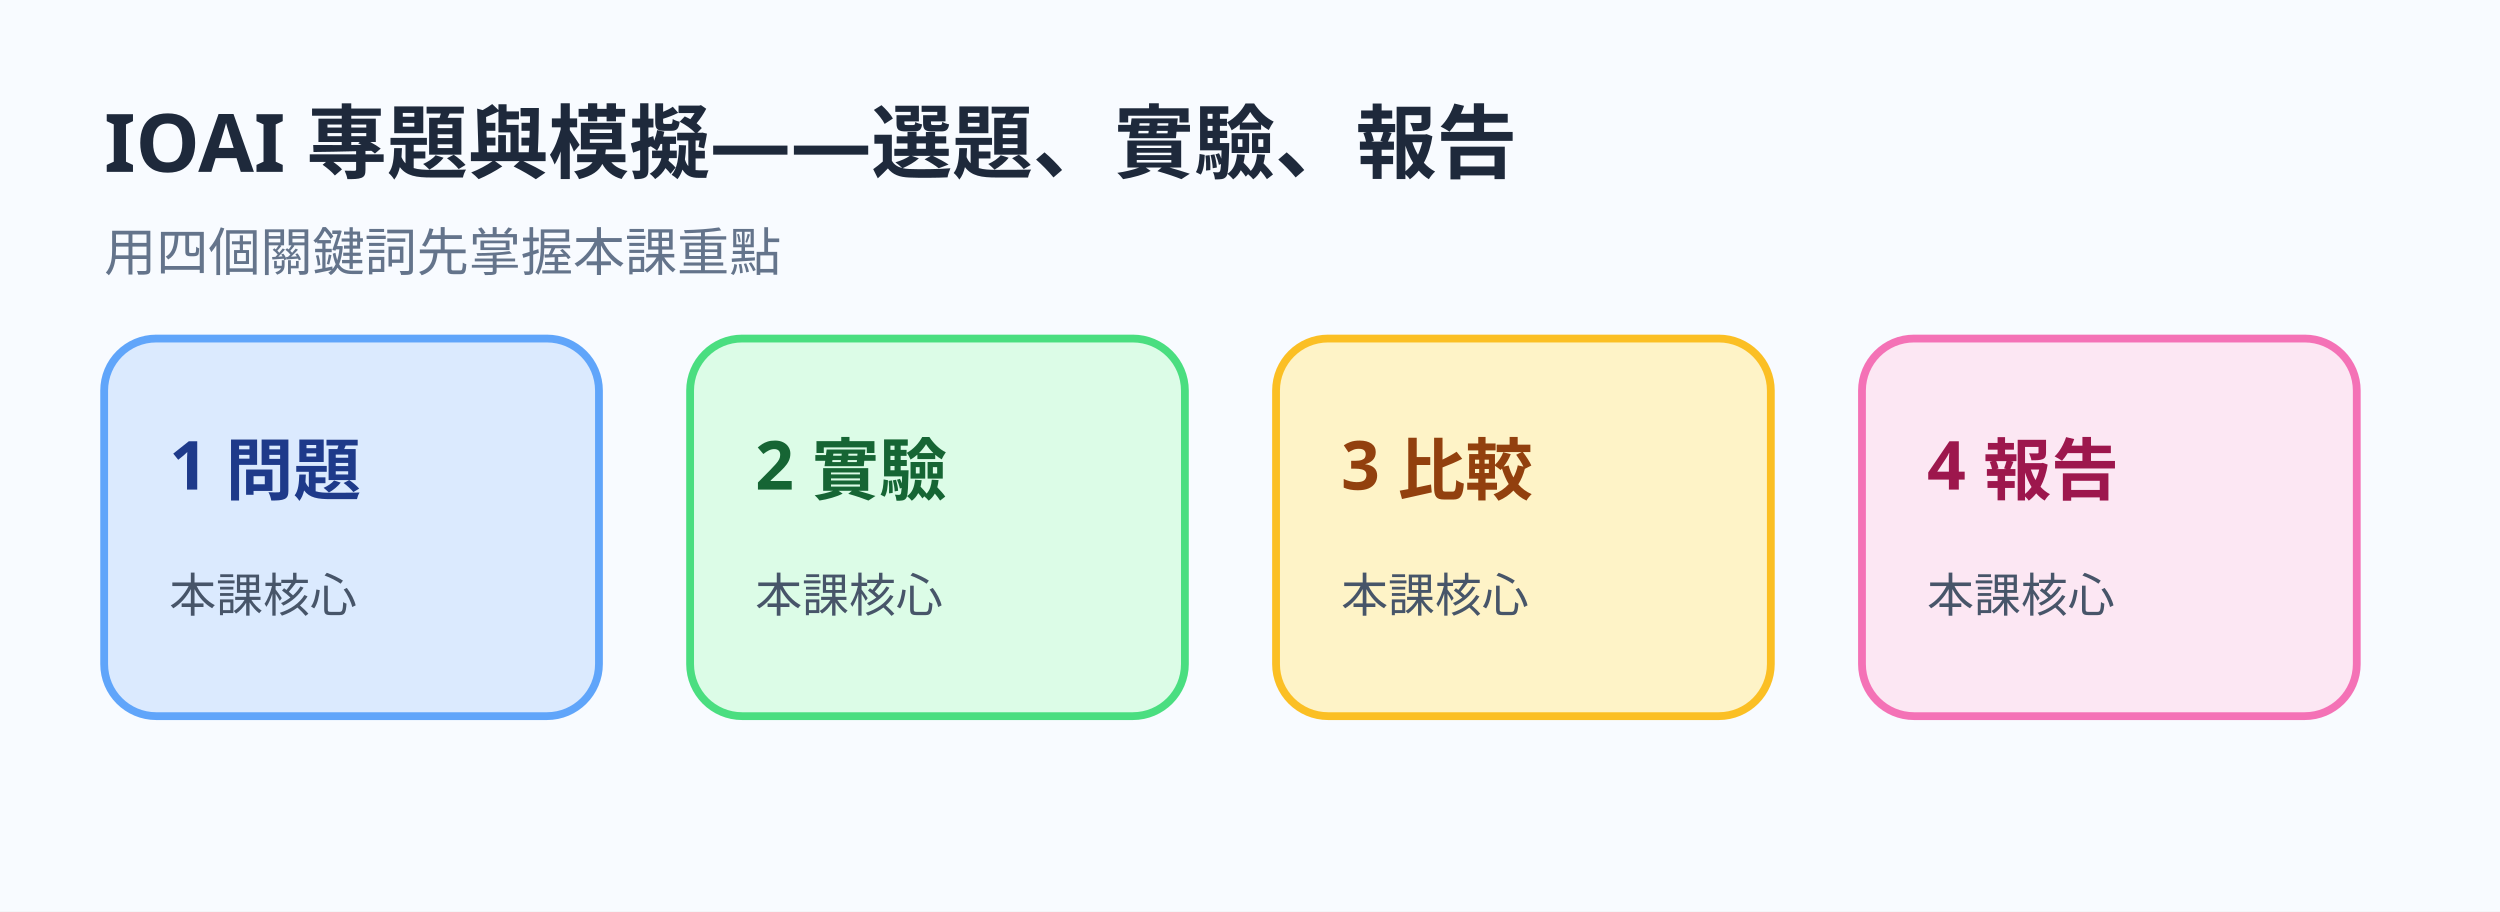
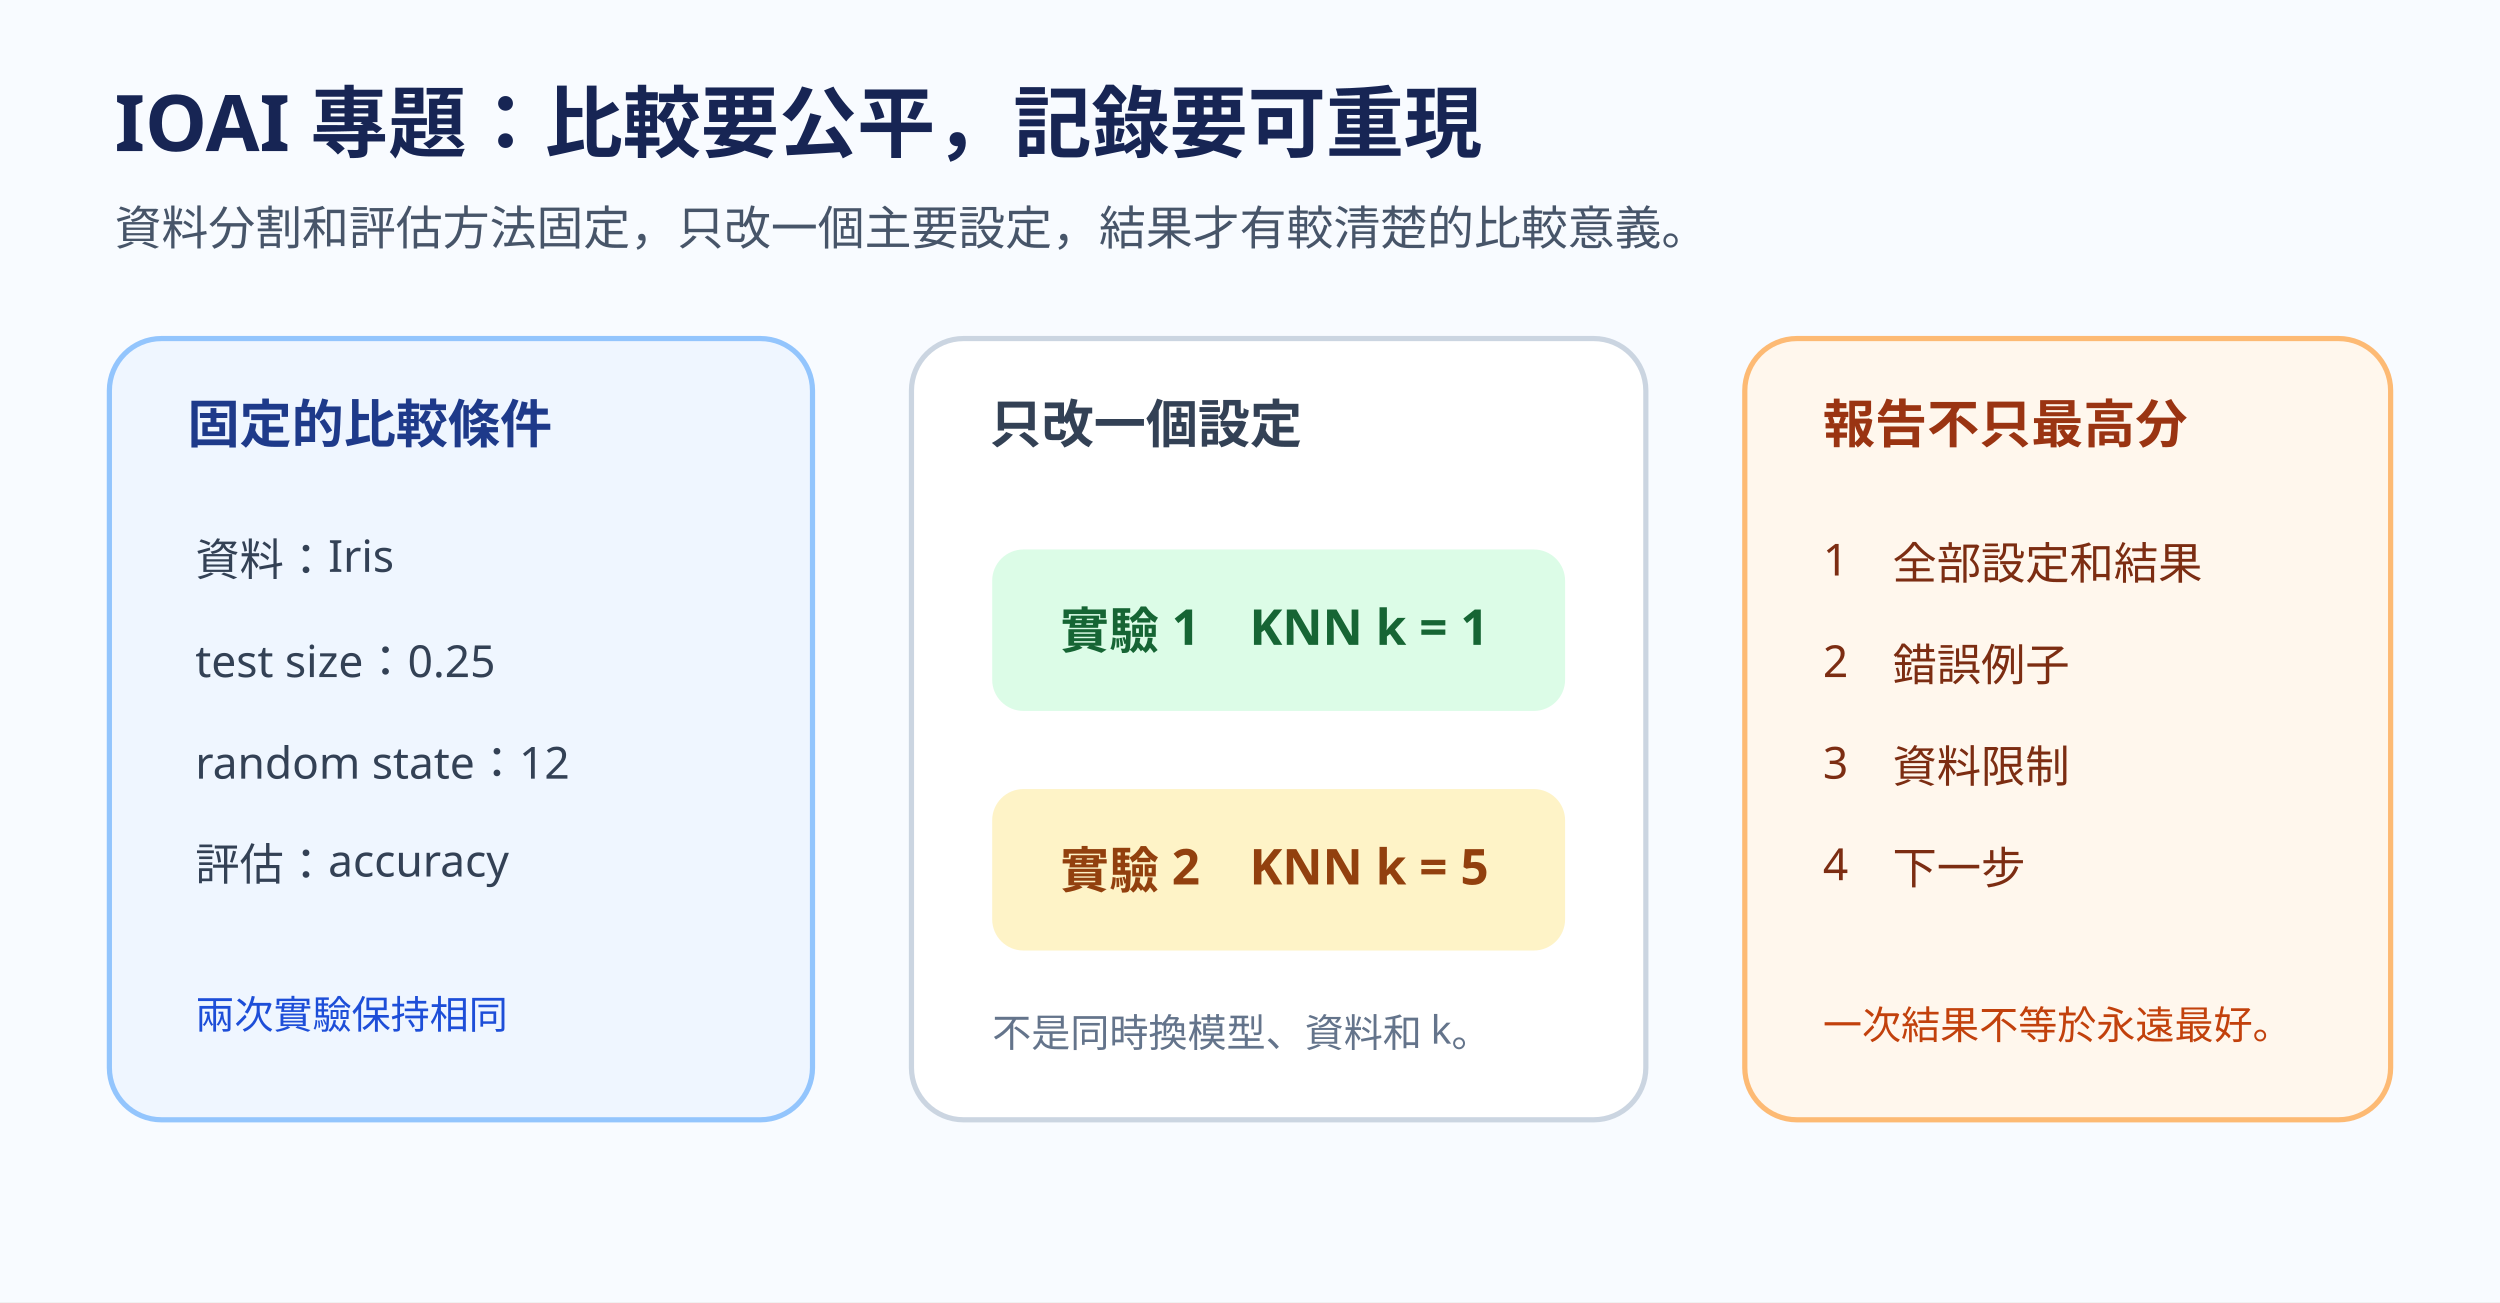
- <svg xmlns="http://www.w3.org/2000/svg" viewBox="0 0 960 350" role="img" aria-labelledby="title desc">
-   <rect width="960" height="350" fill="#f8fbff" />
-   <text x="40" y="66" font-family="system-ui,sans-serif" font-size="31" font-weight="700" fill="#1e293b">IOAI 專題與模擬——選題、實驗、報告</text>
-   <text x="40" y="104" font-family="system-ui,sans-serif" font-size="20" fill="#64748b">用四個關鍵詞先掌握本課重點</text>
-   <rect x="40" y="130" width="190" height="145" rx="20" fill="#dbeafe" stroke="#60a5fa" stroke-width="3" />
-   <text x="65" y="188" font-family="system-ui,sans-serif" font-size="26" font-weight="700" fill="#1e3a8a">1 問題</text>
-   <text x="65" y="235" font-family="system-ui,sans-serif" font-size="18" fill="#475569">本課核心</text>
-   <rect x="265" y="130" width="190" height="145" rx="20" fill="#dcfce7" stroke="#4ade80" stroke-width="3" />
-   <text x="290" y="188" font-family="system-ui,sans-serif" font-size="26" font-weight="700" fill="#166534">2 實驗</text>
-   <text x="290" y="235" font-family="system-ui,sans-serif" font-size="18" fill="#475569">本課核心</text>
-   <rect x="490" y="130" width="190" height="145" rx="20" fill="#fef3c7" stroke="#fbbf24" stroke-width="3" />
-   <text x="515" y="188" font-family="system-ui,sans-serif" font-size="26" font-weight="700" fill="#92400e">3 比較</text>
-   <text x="515" y="235" font-family="system-ui,sans-serif" font-size="18" fill="#475569">本課核心</text>
-   <rect x="715" y="130" width="190" height="145" rx="20" fill="#fce7f3" stroke="#f472b6" stroke-width="3" />
-   <text x="740" y="188" font-family="system-ui,sans-serif" font-size="26" font-weight="700" fill="#9d174d">4 報告</text>
-   <text x="740" y="235" font-family="system-ui,sans-serif" font-size="18" fill="#475569">本課核心</text>
+ <svg xmlns="http://www.w3.org/2000/svg" viewBox="0 0 960 500" role="img" aria-labelledby="title desc">
+   <rect width="960" height="500" fill="#f8fbff" />
+   <text x="44" y="58" font-family="system-ui,sans-serif" font-size="30" font-weight="700" fill="#172554">IOAI 專題：比較要公平，記錄要可重現</text>
+   <text x="44" y="94" font-family="system-ui,sans-serif" font-size="18" fill="#475569">資料分割和評估方法固定，只改一個主要設定，結果才有較清楚的比較意義。</text>
+   <rect x="42" y="130" width="270" height="300" rx="20" fill="#eff6ff" stroke="#93c5fd" stroke-width="2" />
+   <text x="72" y="170" font-family="system-ui,sans-serif" font-size="20" font-weight="700" fill="#1e3a8a">固定的比較條件</text>
+   <g font-family="system-ui,sans-serif" font-size="17" fill="#334155">
+     <text x="75" y="221">資料：Iris</text>
+     <text x="75" y="260">test size：0.25</text>
+     <text x="75" y="299">random state：12</text>
+     <text x="75" y="338">評估：accuracy</text>
+   </g>
+   <text x="75" y="395" font-family="system-ui,sans-serif" font-size="15" fill="#1d4ed8">兩次實驗保持相同</text>
+   <rect x="350" y="130" width="282" height="300" rx="20" fill="#ffffff" stroke="#cbd5e1" stroke-width="2" />
+   <text x="380" y="170" font-family="system-ui,sans-serif" font-size="20" font-weight="700" fill="#334155">只改一個設定</text>
+   <rect x="381" y="211" width="220" height="62" rx="12" fill="#dcfce7" />
+   <text x="407" y="249" font-family="system-ui,sans-serif" font-size="19" font-weight="700" fill="#166534">實驗 1　KNN k = 1</text>
+   <rect x="381" y="303" width="220" height="62" rx="12" fill="#fef3c7" />
+   <text x="407" y="341" font-family="system-ui,sans-serif" font-size="19" font-weight="700" fill="#92400e">實驗 2　KNN k = 5</text>
+   <text x="381" y="402" font-family="system-ui,sans-serif" font-size="15" fill="#64748b">不是同時換模型、資料和 k。</text>
+   <rect x="670" y="130" width="248" height="300" rx="20" fill="#fff7ed" stroke="#fdba74" stroke-width="2" />
+   <text x="700" y="170" font-family="system-ui,sans-serif" font-size="20" font-weight="700" fill="#9a3412">報告不只最高分</text>
+   <g font-family="system-ui,sans-serif" font-size="17" fill="#7c2d12">
+     <text x="700" y="221">1　全部設定和結果</text>
+     <text x="700" y="260">2　錯誤例子</text>
+     <text x="700" y="299">3　資料限制</text>
+     <text x="700" y="338">4　下一步</text>
+   </g>
+   <text x="700" y="399" font-family="system-ui,sans-serif" font-size="15" fill="#c2410c">一次結果不等於永遠最好。</text>
</svg>
